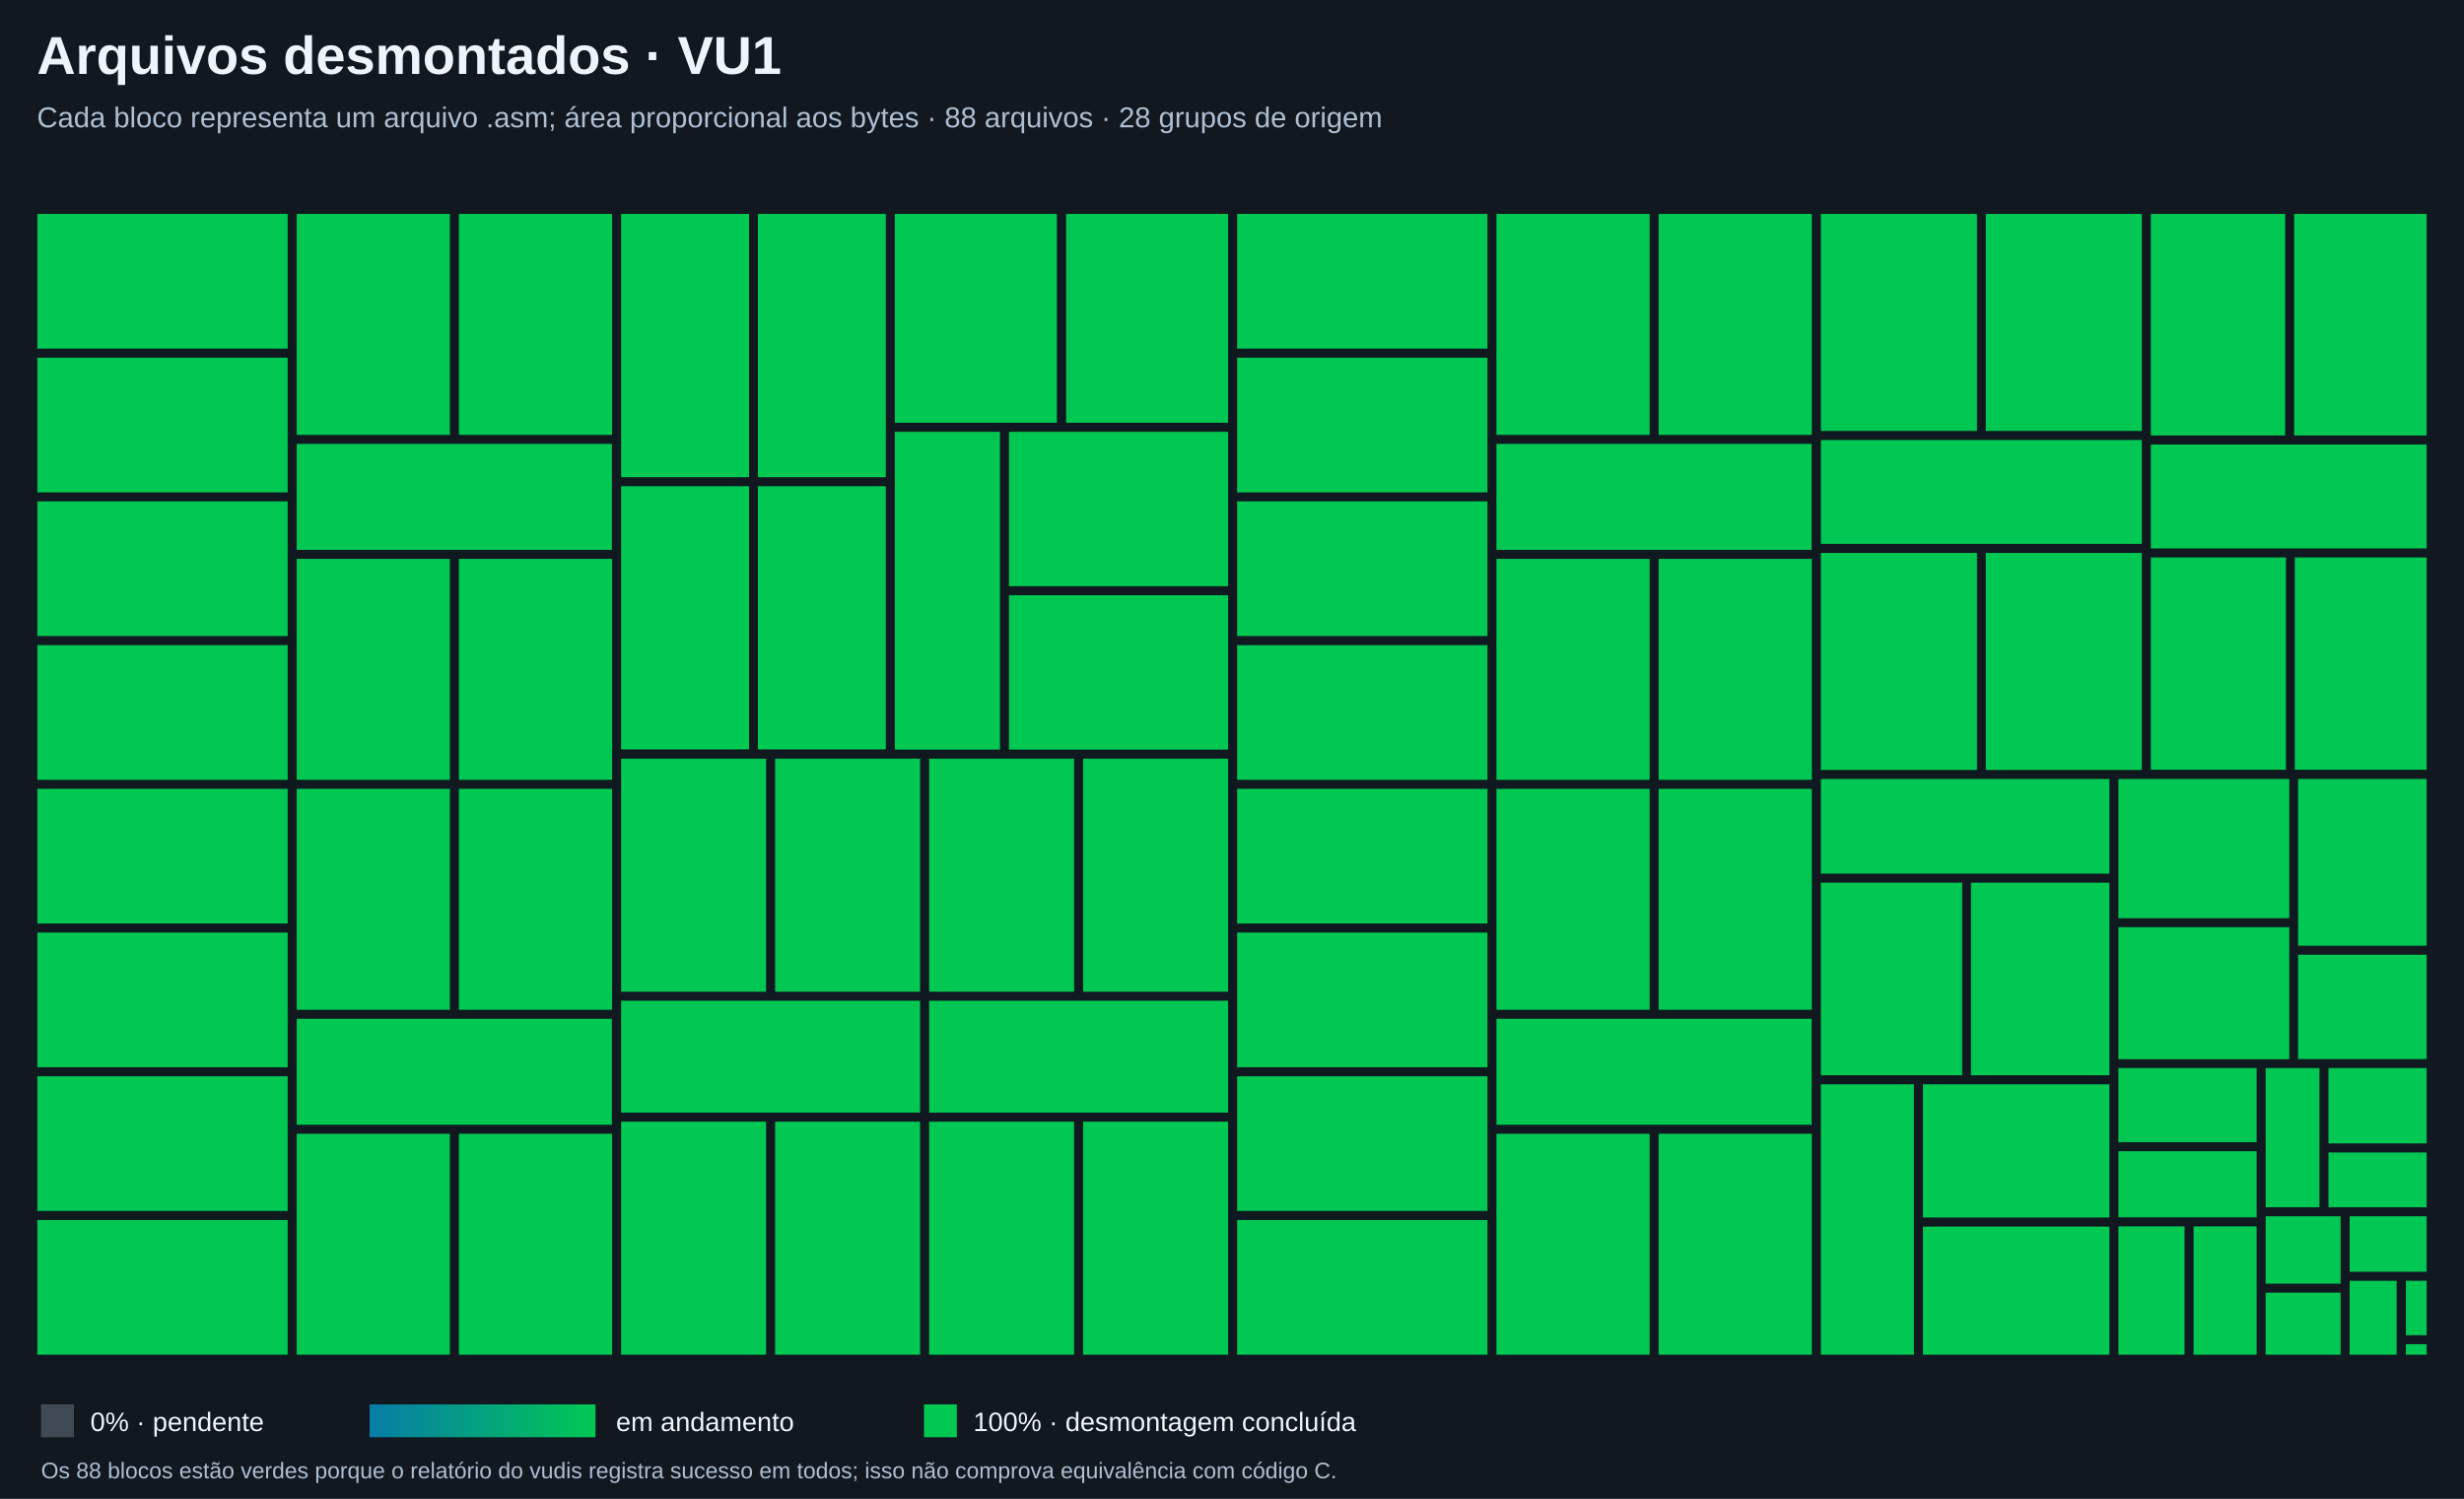
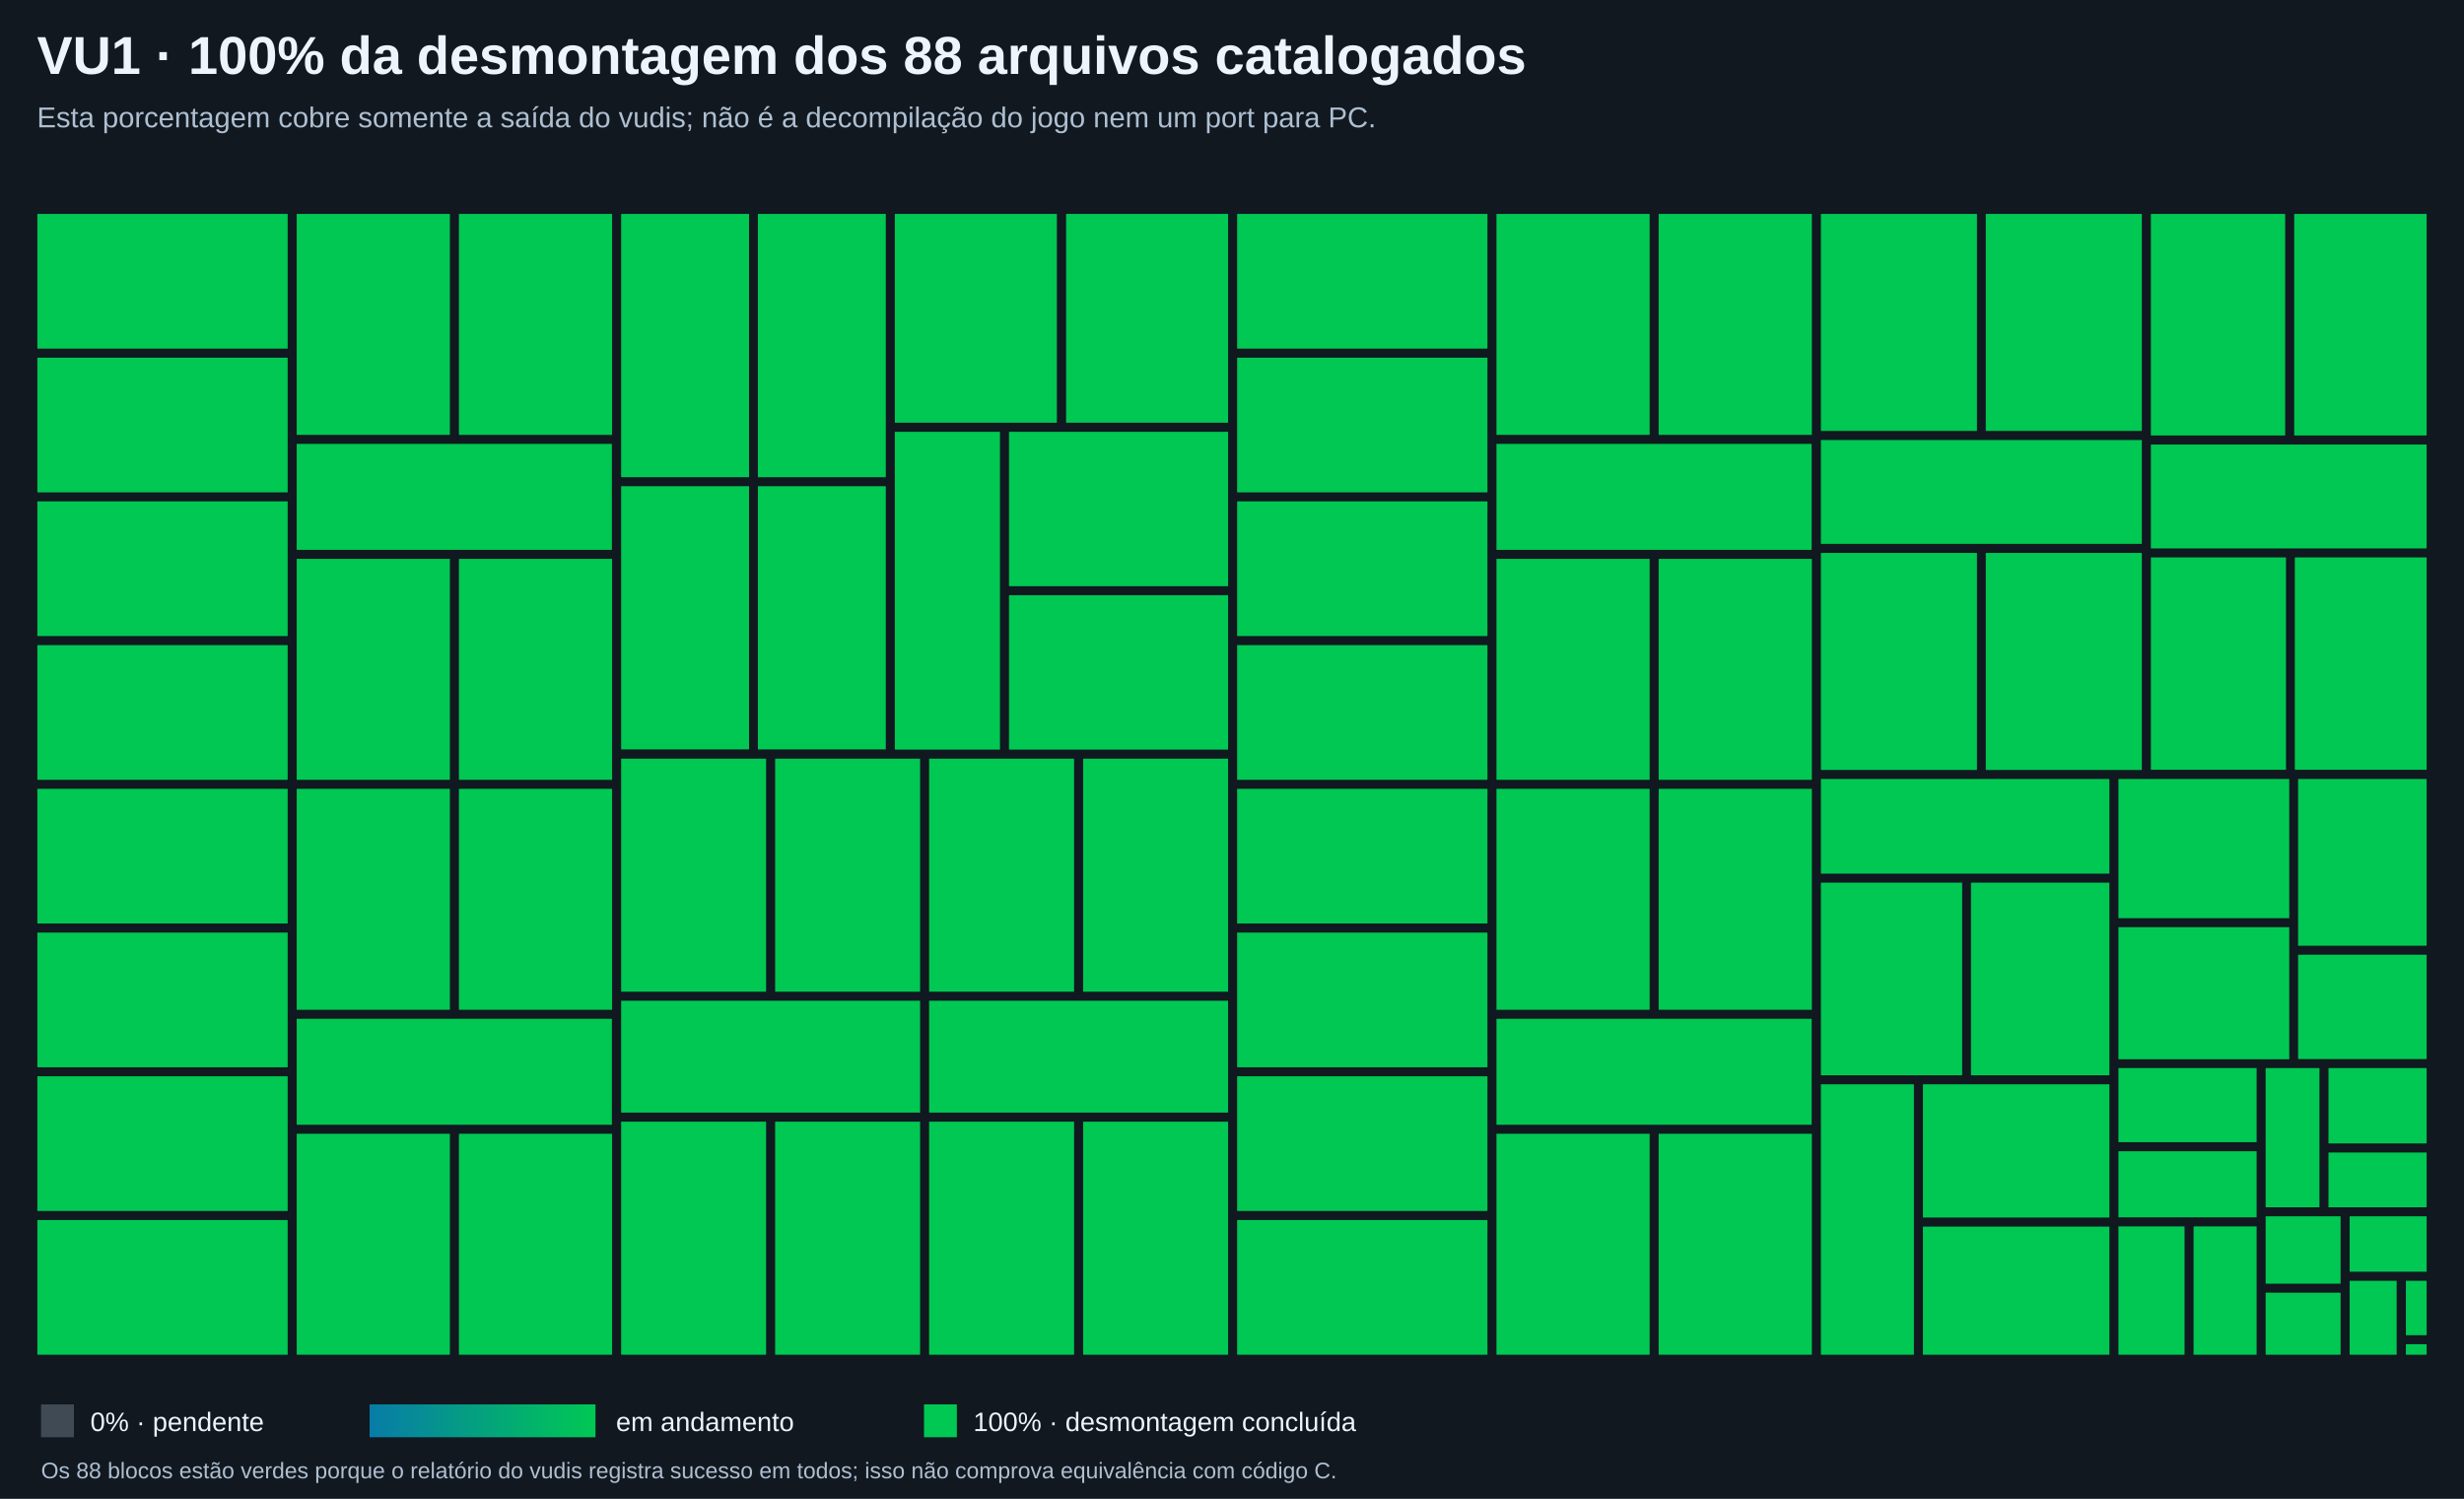
<svg xmlns="http://www.w3.org/2000/svg" width="1200" height="730" viewBox="0 0 1200 730" role="img" aria-labelledby="title desc">
  <style>text{font-family:Arial,Helvetica,sans-serif;fill:#edf4fb}.title{font-size:26px;font-weight:700}.sub{font-size:14px;fill:#aebfd1}.file{stroke:#101820;stroke-width:2}</style>
  <rect width="1200" height="730" fill="#111820" />
-   <text x="18" y="36" class="title">Arquivos desmontados · VU1</text>
-   <text x="18" y="62" class="sub">Cada bloco representa um arquivo .asm; área proporcional aos bytes · 88 arquivos · 28 grupos de origem</text>
+   <text x="18" y="36" class="title">VU1 · 100% da desmontagem dos 88 arquivos catalogados</text>
+   <text x="18" y="62" class="sub">Esta porcentagem cobre somente a saída do vudis; não é a decompilação do jogo nem um port para PC.</text>
  <g>
    <rect class="file" x="17.2" y="103.2" width="123.9" height="67.6" rx="1" fill="#00c853" />
  </g>
  <g>
    <rect class="file" x="17.2" y="173.2" width="123.9" height="67.6" rx="1" fill="#00c853" />
  </g>
  <g>
    <rect class="file" x="17.2" y="243.2" width="123.9" height="67.6" rx="1" fill="#00c853" />
  </g>
  <g>
    <rect class="file" x="17.2" y="313.2" width="123.9" height="67.6" rx="1" fill="#00c853" />
  </g>
  <g>
    <rect class="file" x="143.5" y="103.2" width="76.6" height="109.6" rx="1" fill="#00c853" />
  </g>
  <g>
    <rect class="file" x="222.5" y="103.2" width="76.6" height="109.6" rx="1" fill="#00c853" />
  </g>
  <g>
    <rect class="file" x="143.5" y="215.2" width="155.5" height="53.6" rx="1" fill="#00c853" />
  </g>
  <g>
    <rect class="file" x="143.5" y="271.2" width="76.6" height="109.6" rx="1" fill="#00c853" />
  </g>
  <g>
    <rect class="file" x="222.5" y="271.2" width="76.6" height="109.6" rx="1" fill="#00c853" />
  </g>
  <g>
    <rect class="file" x="17.2" y="383.2" width="123.9" height="67.6" rx="1" fill="#00c853" />
  </g>
  <g>
    <rect class="file" x="17.2" y="453.2" width="123.9" height="67.6" rx="1" fill="#00c853" />
  </g>
  <g>
    <rect class="file" x="17.2" y="523.2" width="123.9" height="67.6" rx="1" fill="#00c853" />
  </g>
  <g>
    <rect class="file" x="17.2" y="593.2" width="123.9" height="67.6" rx="1" fill="#00c853" />
  </g>
  <g>
    <rect class="file" x="143.5" y="383.2" width="76.6" height="109.6" rx="1" fill="#00c853" />
  </g>
  <g>
    <rect class="file" x="222.5" y="383.2" width="76.6" height="109.6" rx="1" fill="#00c853" />
  </g>
  <g>
    <rect class="file" x="143.5" y="495.2" width="155.5" height="53.6" rx="1" fill="#00c853" />
  </g>
  <g>
    <rect class="file" x="143.5" y="551.2" width="76.6" height="109.6" rx="1" fill="#00c853" />
  </g>
  <g>
    <rect class="file" x="222.5" y="551.2" width="76.6" height="109.6" rx="1" fill="#00c853" />
  </g>
  <g>
    <rect class="file" x="301.5" y="103.2" width="64.3" height="130.2" rx="1" fill="#00c853" />
  </g>
  <g>
    <rect class="file" x="368.1" y="103.2" width="64.3" height="130.2" rx="1" fill="#00c853" />
  </g>
  <g>
    <rect class="file" x="301.5" y="235.8" width="64.3" height="130.2" rx="1" fill="#00c853" />
  </g>
  <g>
    <rect class="file" x="368.1" y="235.8" width="64.3" height="130.2" rx="1" fill="#00c853" />
  </g>
  <g>
    <rect class="file" x="434.8" y="103.2" width="80.9" height="103.7" rx="1" fill="#00c853" />
  </g>
  <g>
    <rect class="file" x="518.2" y="103.2" width="80.9" height="103.7" rx="1" fill="#00c853" />
  </g>
  <g>
    <rect class="file" x="434.8" y="209.3" width="53.2" height="156.8" rx="1" fill="#00c853" />
  </g>
  <g>
    <rect class="file" x="490.4" y="209.3" width="108.7" height="77.2" rx="1" fill="#00c853" />
  </g>
  <g>
    <rect class="file" x="490.4" y="288.9" width="108.7" height="77.2" rx="1" fill="#00c853" />
  </g>
  <g>
    <rect class="file" x="301.5" y="368.5" width="72.6" height="115.5" rx="1" fill="#00c853" />
  </g>
  <g>
    <rect class="file" x="376.5" y="368.5" width="72.6" height="115.5" rx="1" fill="#00c853" />
  </g>
  <g>
    <rect class="file" x="301.5" y="486.4" width="147.6" height="56.5" rx="1" fill="#00c853" />
  </g>
  <g>
    <rect class="file" x="301.5" y="545.3" width="72.6" height="115.5" rx="1" fill="#00c853" />
  </g>
  <g>
    <rect class="file" x="376.5" y="545.3" width="72.6" height="115.5" rx="1" fill="#00c853" />
  </g>
  <g>
    <rect class="file" x="451.5" y="368.5" width="72.6" height="115.5" rx="1" fill="#00c853" />
  </g>
  <g>
    <rect class="file" x="526.5" y="368.5" width="72.6" height="115.5" rx="1" fill="#00c853" />
  </g>
  <g>
    <rect class="file" x="451.5" y="486.4" width="147.6" height="56.5" rx="1" fill="#00c853" />
  </g>
  <g>
    <rect class="file" x="451.5" y="545.3" width="72.6" height="115.5" rx="1" fill="#00c853" />
  </g>
  <g>
    <rect class="file" x="526.5" y="545.3" width="72.6" height="115.5" rx="1" fill="#00c853" />
  </g>
  <g>
    <rect class="file" x="601.5" y="103.2" width="123.9" height="67.6" rx="1" fill="#00c853" />
  </g>
  <g>
    <rect class="file" x="601.5" y="173.2" width="123.9" height="67.6" rx="1" fill="#00c853" />
  </g>
  <g>
    <rect class="file" x="601.5" y="243.2" width="123.9" height="67.6" rx="1" fill="#00c853" />
  </g>
  <g>
    <rect class="file" x="601.5" y="313.2" width="123.9" height="67.6" rx="1" fill="#00c853" />
  </g>
  <g>
    <rect class="file" x="727.8" y="103.2" width="76.6" height="109.6" rx="1" fill="#00c853" />
  </g>
  <g>
    <rect class="file" x="806.8" y="103.2" width="76.6" height="109.6" rx="1" fill="#00c853" />
  </g>
  <g>
    <rect class="file" x="727.8" y="215.2" width="155.5" height="53.6" rx="1" fill="#00c853" />
  </g>
  <g>
    <rect class="file" x="727.8" y="271.2" width="76.6" height="109.6" rx="1" fill="#00c853" />
  </g>
  <g>
    <rect class="file" x="806.8" y="271.2" width="76.6" height="109.6" rx="1" fill="#00c853" />
  </g>
  <g>
    <rect class="file" x="601.5" y="383.2" width="123.9" height="67.6" rx="1" fill="#00c853" />
  </g>
  <g>
    <rect class="file" x="601.5" y="453.2" width="123.9" height="67.6" rx="1" fill="#00c853" />
  </g>
  <g>
    <rect class="file" x="601.5" y="523.2" width="123.9" height="67.6" rx="1" fill="#00c853" />
  </g>
  <g>
    <rect class="file" x="601.5" y="593.2" width="123.9" height="67.6" rx="1" fill="#00c853" />
  </g>
  <g>
    <rect class="file" x="727.8" y="383.2" width="76.6" height="109.6" rx="1" fill="#00c853" />
  </g>
  <g>
    <rect class="file" x="806.8" y="383.2" width="76.6" height="109.6" rx="1" fill="#00c853" />
  </g>
  <g>
    <rect class="file" x="727.8" y="495.2" width="155.5" height="53.6" rx="1" fill="#00c853" />
  </g>
  <g>
    <rect class="file" x="727.8" y="551.2" width="76.6" height="109.6" rx="1" fill="#00c853" />
  </g>
  <g>
    <rect class="file" x="806.8" y="551.2" width="76.6" height="109.6" rx="1" fill="#00c853" />
  </g>
  <g>
    <rect class="file" x="885.8" y="103.2" width="78.0" height="107.7" rx="1" fill="#00c853" />
  </g>
  <g>
    <rect class="file" x="966.1" y="103.2" width="78.0" height="107.7" rx="1" fill="#00c853" />
  </g>
  <g>
    <rect class="file" x="885.8" y="213.3" width="158.3" height="52.6" rx="1" fill="#00c853" />
  </g>
  <g>
    <rect class="file" x="885.8" y="268.3" width="78.0" height="107.7" rx="1" fill="#00c853" />
  </g>
  <g>
    <rect class="file" x="966.1" y="268.3" width="78.0" height="107.7" rx="1" fill="#00c853" />
  </g>
  <g>
    <rect class="file" x="1046.5" y="103.2" width="67.4" height="109.9" rx="1" fill="#00c853" />
  </g>
  <g>
    <rect class="file" x="1116.3" y="103.2" width="66.5" height="109.9" rx="1" fill="#00c853" />
  </g>
  <g>
    <rect class="file" x="1046.5" y="215.5" width="136.3" height="52.6" rx="1" fill="#00c853" />
  </g>
  <g>
    <rect class="file" x="1046.5" y="270.5" width="67.8" height="105.4" rx="1" fill="#00c853" />
  </g>
  <g>
    <rect class="file" x="1116.6" y="270.5" width="66.2" height="105.4" rx="1" fill="#00c853" />
  </g>
  <g>
    <rect class="file" x="885.8" y="378.4" width="142.5" height="48.1" rx="1" fill="#00c853" />
  </g>
  <g>
    <rect class="file" x="885.8" y="428.9" width="70.8" height="95.8" rx="1" fill="#00c853" />
  </g>
  <g>
    <rect class="file" x="958.9" y="428.9" width="69.4" height="95.8" rx="1" fill="#00c853" />
  </g>
  <g>
    <rect class="file" x="885.8" y="527.1" width="47.3" height="133.7" rx="1" fill="#00c853" />
  </g>
  <g>
    <rect class="file" x="935.5" y="527.1" width="92.8" height="66.9" rx="1" fill="#00c853" />
  </g>
  <g>
    <rect class="file" x="935.5" y="596.4" width="92.8" height="64.4" rx="1" fill="#00c853" />
  </g>
  <g>
    <rect class="file" x="1030.7" y="378.4" width="85.2" height="69.8" rx="1" fill="#00c853" />
  </g>
  <g>
    <rect class="file" x="1030.7" y="450.6" width="85.2" height="66.3" rx="1" fill="#00c853" />
  </g>
  <g>
    <rect class="file" x="1118.2" y="378.4" width="64.6" height="83.2" rx="1" fill="#00c853" />
  </g>
  <g>
    <rect class="file" x="1118.2" y="464.0" width="64.6" height="52.8" rx="1" fill="#00c853" />
  </g>
  <g>
    <rect class="file" x="1030.7" y="519.2" width="69.3" height="38.1" rx="1" fill="#00c853" />
  </g>
  <g>
    <rect class="file" x="1030.7" y="559.7" width="69.3" height="34.2" rx="1" fill="#00c853" />
  </g>
  <g>
    <rect class="file" x="1030.7" y="596.3" width="34.2" height="64.5" rx="1" fill="#00c853" />
  </g>
  <g>
    <rect class="file" x="1067.3" y="596.3" width="32.7" height="64.5" rx="1" fill="#00c853" />
  </g>
  <g>
    <rect class="file" x="1102.4" y="519.2" width="28.2" height="69.8" rx="1" fill="#00c853" />
  </g>
  <g>
    <rect class="file" x="1133.0" y="519.2" width="49.8" height="38.7" rx="1" fill="#00c853" />
  </g>
  <g>
    <rect class="file" x="1133.0" y="560.3" width="49.8" height="28.7" rx="1" fill="#00c853" />
  </g>
  <g>
    <rect class="file" x="1102.4" y="591.4" width="38.5" height="34.8" rx="1" fill="#00c853" />
  </g>
  <g>
    <rect class="file" x="1102.4" y="628.6" width="38.5" height="32.2" rx="1" fill="#00c853" />
  </g>
  <g>
    <rect class="file" x="1143.3" y="591.4" width="39.5" height="29.0" rx="1" fill="#00c853" />
  </g>
  <g>
    <rect class="file" x="1143.3" y="622.8" width="24.9" height="38.0" rx="1" fill="#00c853" />
  </g>
  <g>
    <rect class="file" x="1170.7" y="622.8" width="12.1" height="28.5" rx="1" fill="#00c853" />
  </g>
  <g>
    <rect class="file" x="1170.7" y="653.7" width="12.1" height="7.1" rx="1" fill="#00c853" />
  </g>
  <defs>
    <linearGradient id="progress" x1="0" x2="1">
      <stop offset="0%" stop-color="#087ca8" />
      <stop offset="100%" stop-color="#00c853" />
    </linearGradient>
  </defs>
  <g aria-label="Legenda de progresso por arquivo">
    <rect x="20" y="684" width="16" height="16" fill="#404a55" />
    <text x="44" y="697" style="font-size:13px">0% · pendente</text>
    <rect x="180" y="684" width="110" height="16" fill="url(#progress)" />
    <text x="300" y="697" style="font-size:13px">em andamento</text>
    <rect x="450" y="684" width="16" height="16" fill="#00c853" />
    <text x="474" y="697" style="font-size:13px">100% · desmontagem concluída</text>
    <text x="20" y="720" style="font-size:11px;fill:#aebfd1">Os 88 blocos estão verdes porque o relatório do vudis registra sucesso em todos; isso não comprova equivalência com código C.</text>
  </g>
</svg>
